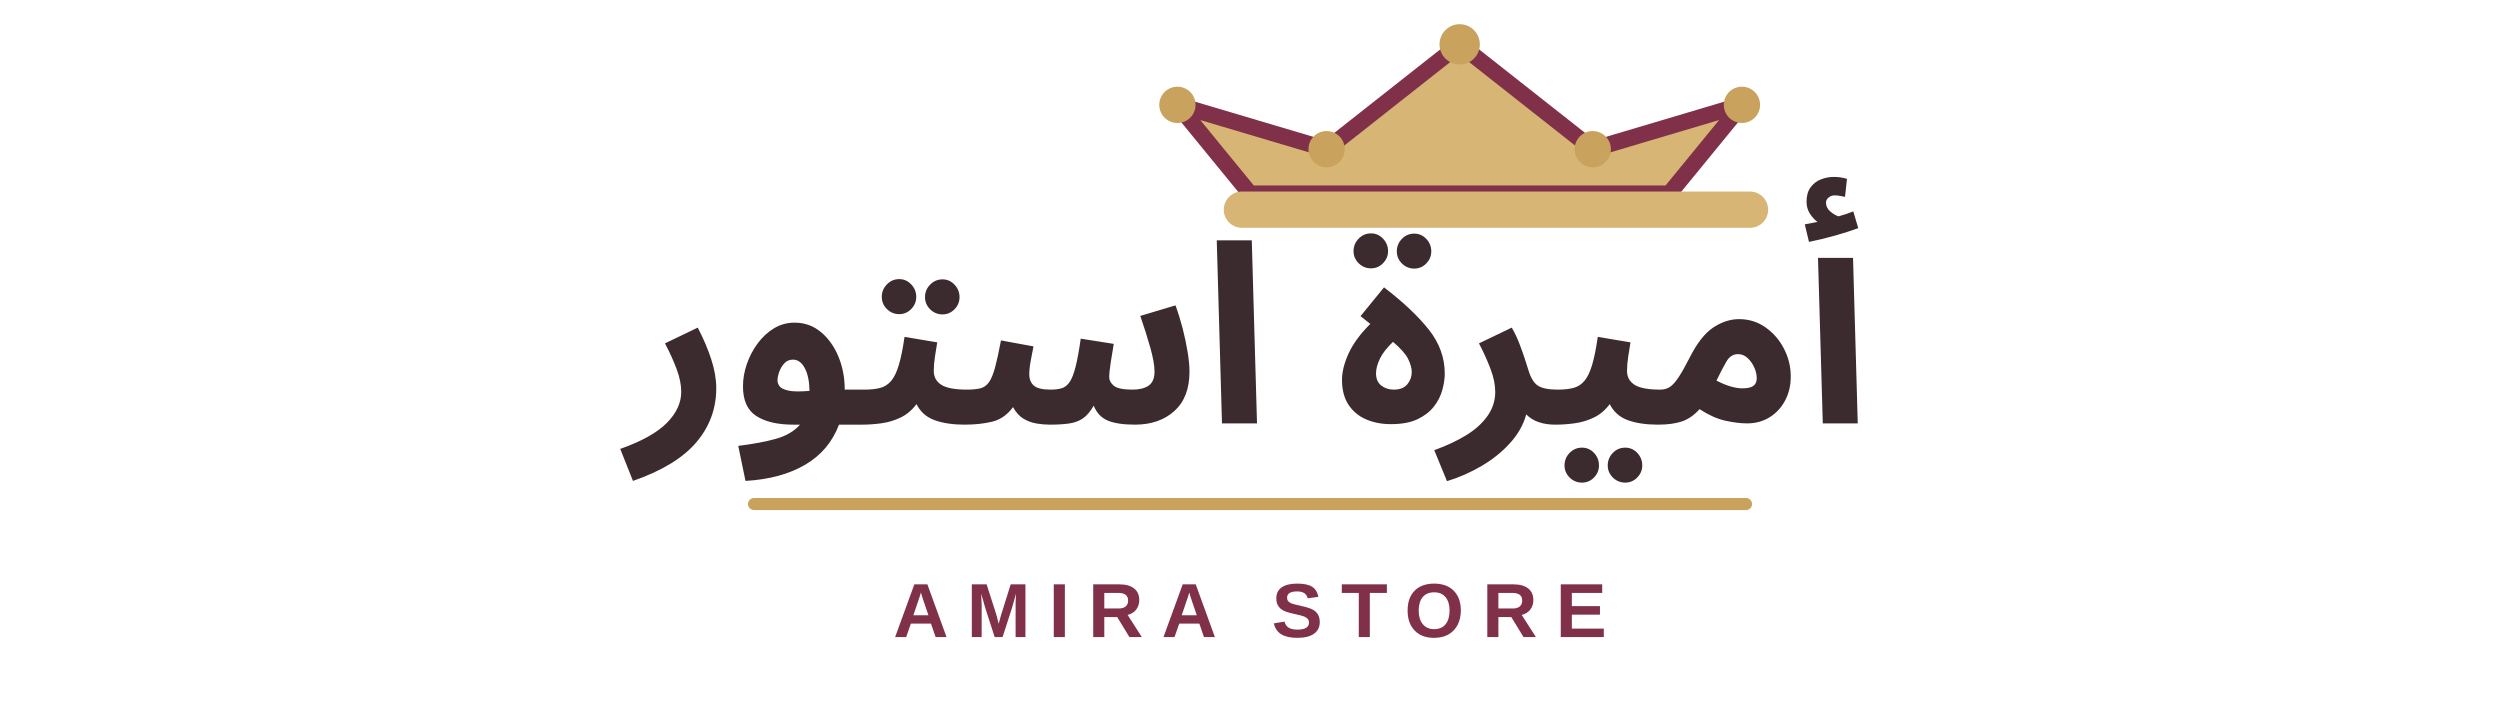
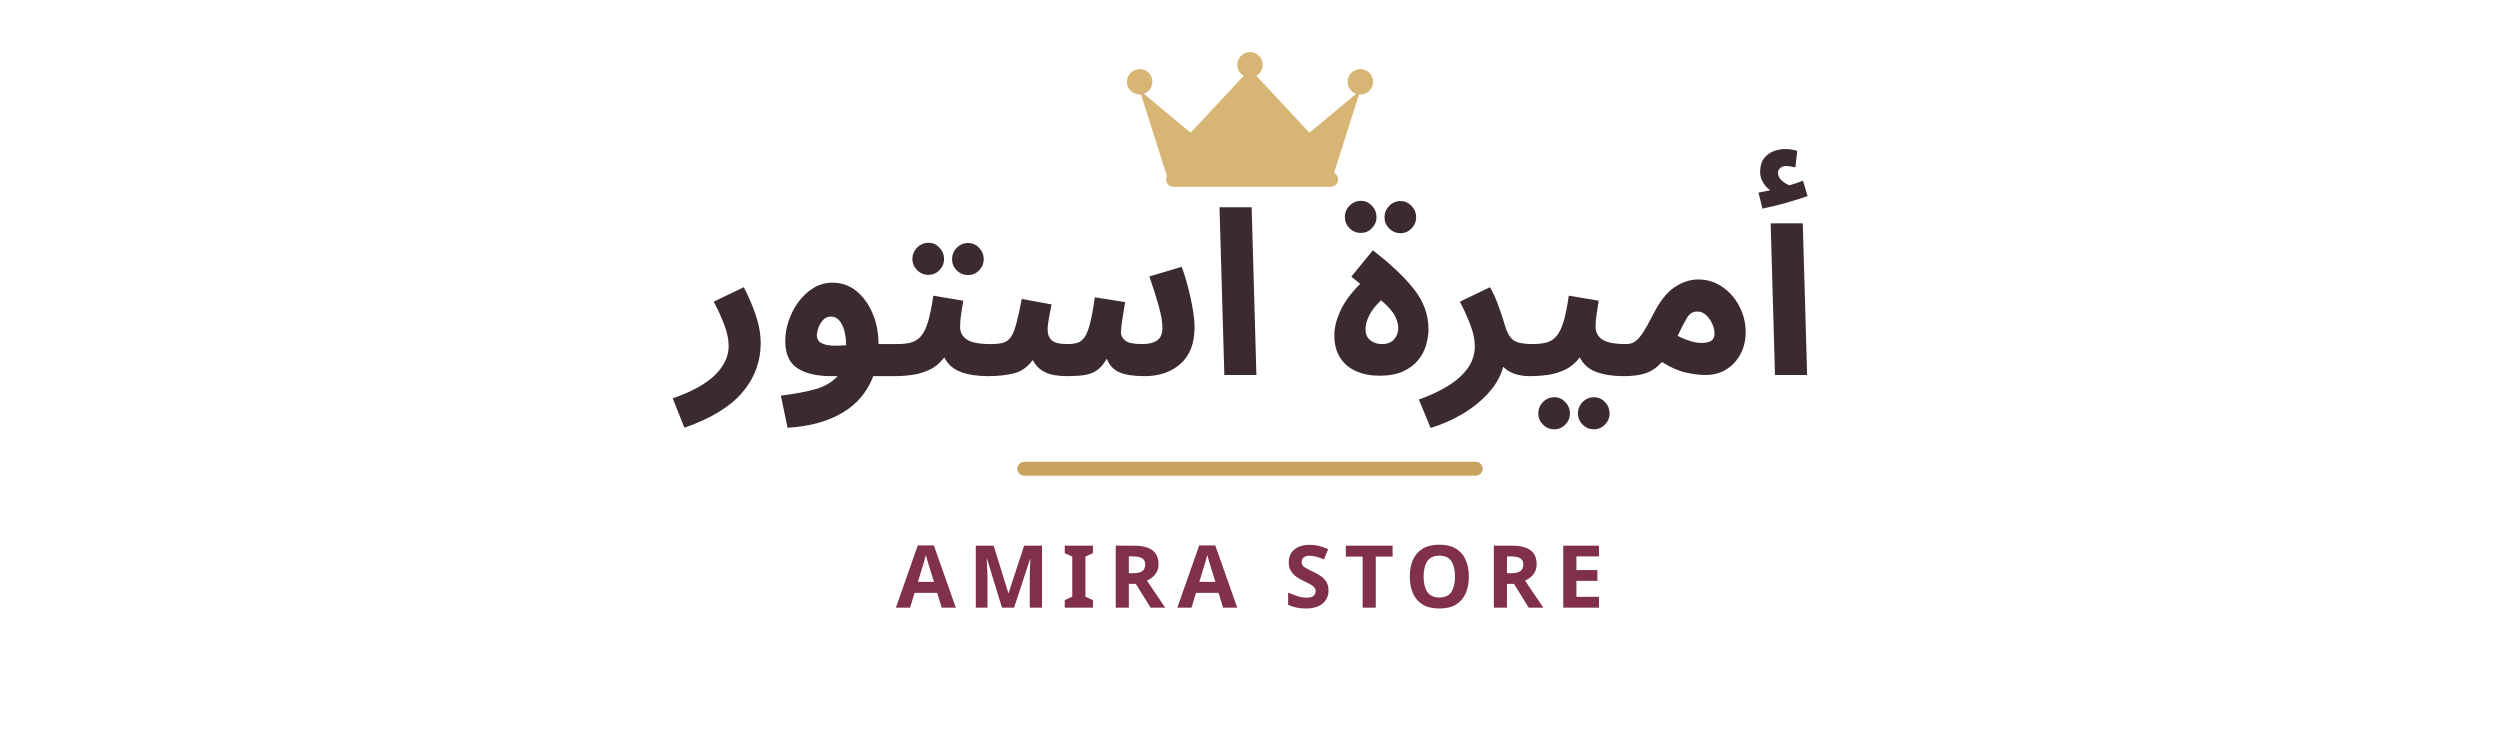
- <svg xmlns="http://www.w3.org/2000/svg" viewBox="0 0 620 180" role="img" aria-label="أميرة استور — AMIRA STORE">
-   <g transform="translate(238 6)">
-     <path d="M72 42 54 20 91 31 124 5l33 26 37-11-18 22H72Z" fill="#D7B675" stroke="#803049" stroke-width="4" stroke-linejoin="round" />
-     <path d="M70 46h126" fill="none" stroke="#D7B675" stroke-width="9" stroke-linecap="round" />
-     <circle cx="54" cy="20" r="4.5" fill="#C9A25E" />
-     <circle cx="91" cy="31" r="4.5" fill="#C9A25E" />
-     <circle cx="124" cy="5" r="5" fill="#C9A25E" />
-     <circle cx="157" cy="31" r="4.5" fill="#C9A25E" />
-     <circle cx="194" cy="20" r="4.5" fill="#C9A25E" />
+ <svg xmlns="http://www.w3.org/2000/svg" viewBox="0 0 720 210" role="img" aria-label="أميرة استور">
+   <g transform="translate(316,12)">
+     <svg width="88" height="50" viewBox="0 0 72 40">
+       <path d="M10 11 22 21 36 6l14 15 12-10-7 22H17L10 11Z" fill="#D7B675" />
+       <path d="M18 32h37" stroke="#D7B675" stroke-width="3.5" stroke-linecap="round" />
+       <circle cx="10" cy="9" r="3" fill="#D7B675" />
+       <circle cx="36" cy="5" r="3" fill="#D7B675" />
+       <circle cx="62" cy="9" r="3" fill="#D7B675" />
+     </svg>
  </g>
-   <text x="310" y="105" text-anchor="middle" font-family="Cairo, 'Noto Sans Arabic', 'Segoe UI', Tahoma, sans-serif" font-size="62" font-weight="800" fill="#3B2A2E">أميرة استور</text>
-   <path d="M187 125h246" stroke="#C9A25E" stroke-width="3" stroke-linecap="round" />
-   <text x="310" y="158" text-anchor="middle" font-family="Arial, 'Segoe UI', sans-serif" font-size="19" font-weight="700" letter-spacing="4.5" fill="#803049">AMIRA STORE</text>
+   <text x="360" y="108" text-anchor="middle" font-family="Cairo, 'Noto Sans Arabic', 'Segoe UI', Tahoma, sans-serif" font-size="66" font-weight="800" fill="#3B2A2E">أميرة استور</text>
+   <path d="M295 135h130" stroke="#C9A25E" stroke-width="4" stroke-linecap="round" />
+   <text x="360" y="175" text-anchor="middle" font-family="Cairo, 'Noto Sans Arabic', 'Segoe UI', Tahoma, sans-serif" font-size="25" font-weight="700" letter-spacing="3.5" fill="#803049">AMIRA STORE</text>
</svg>
